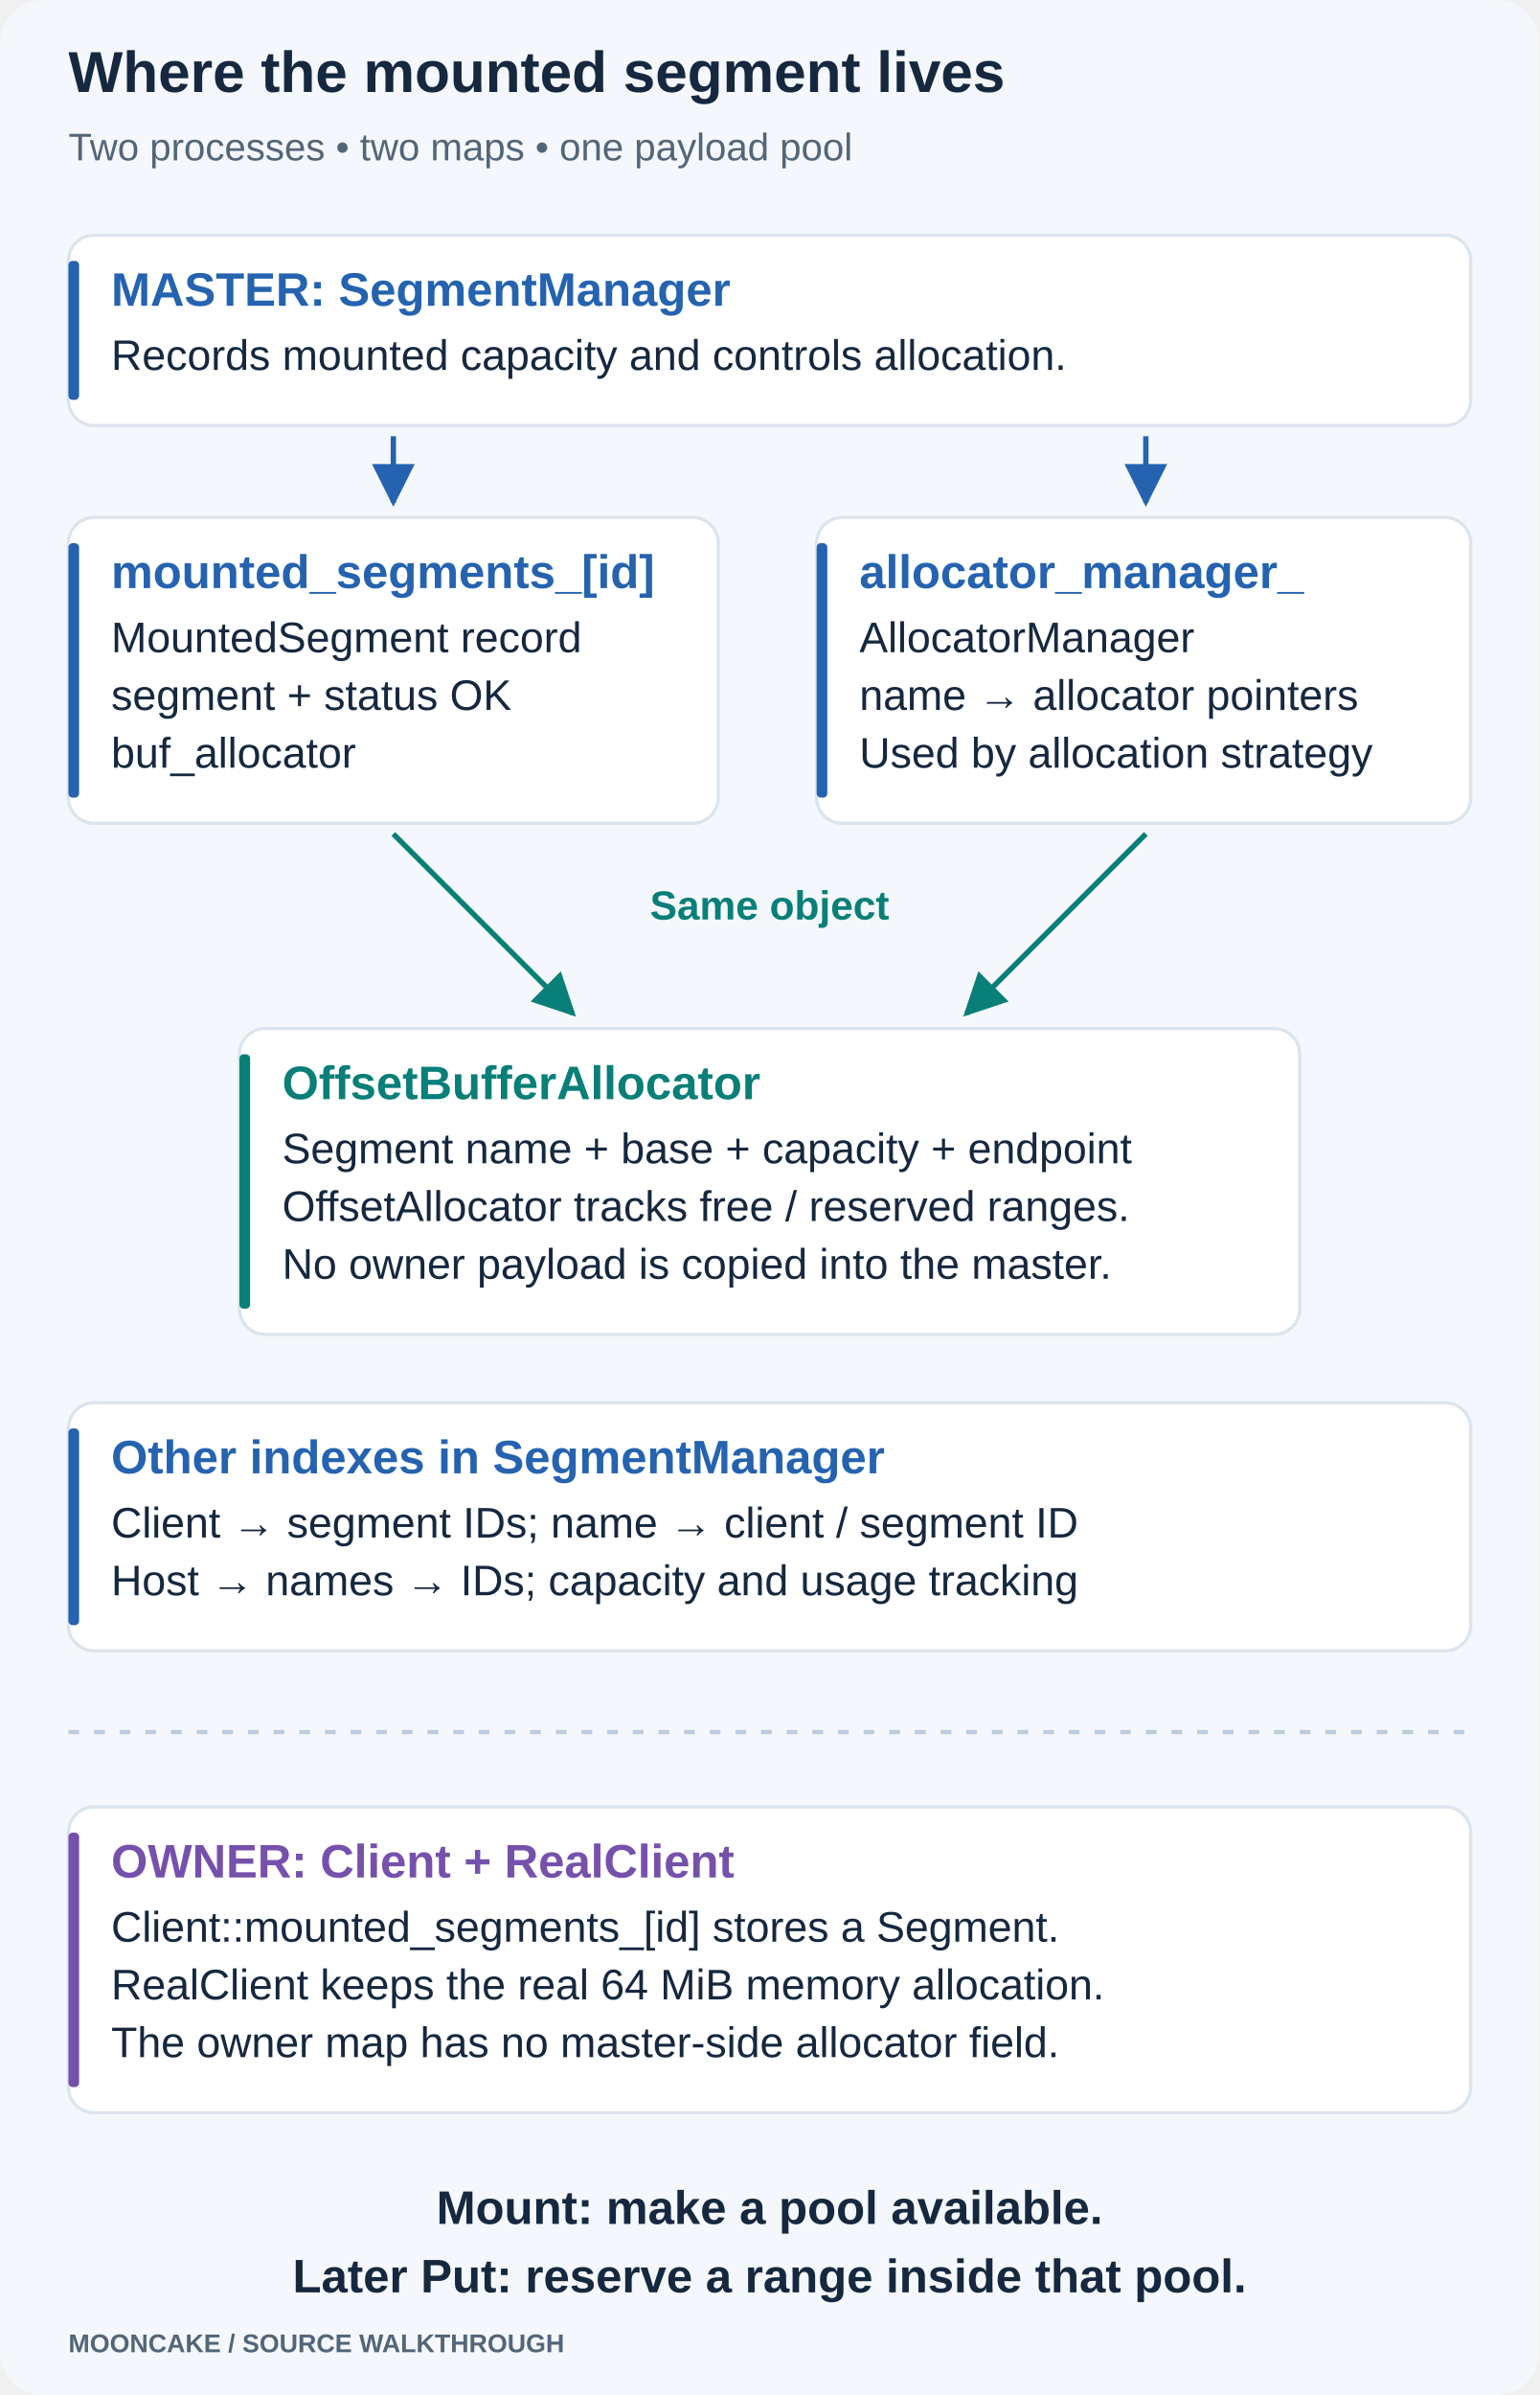
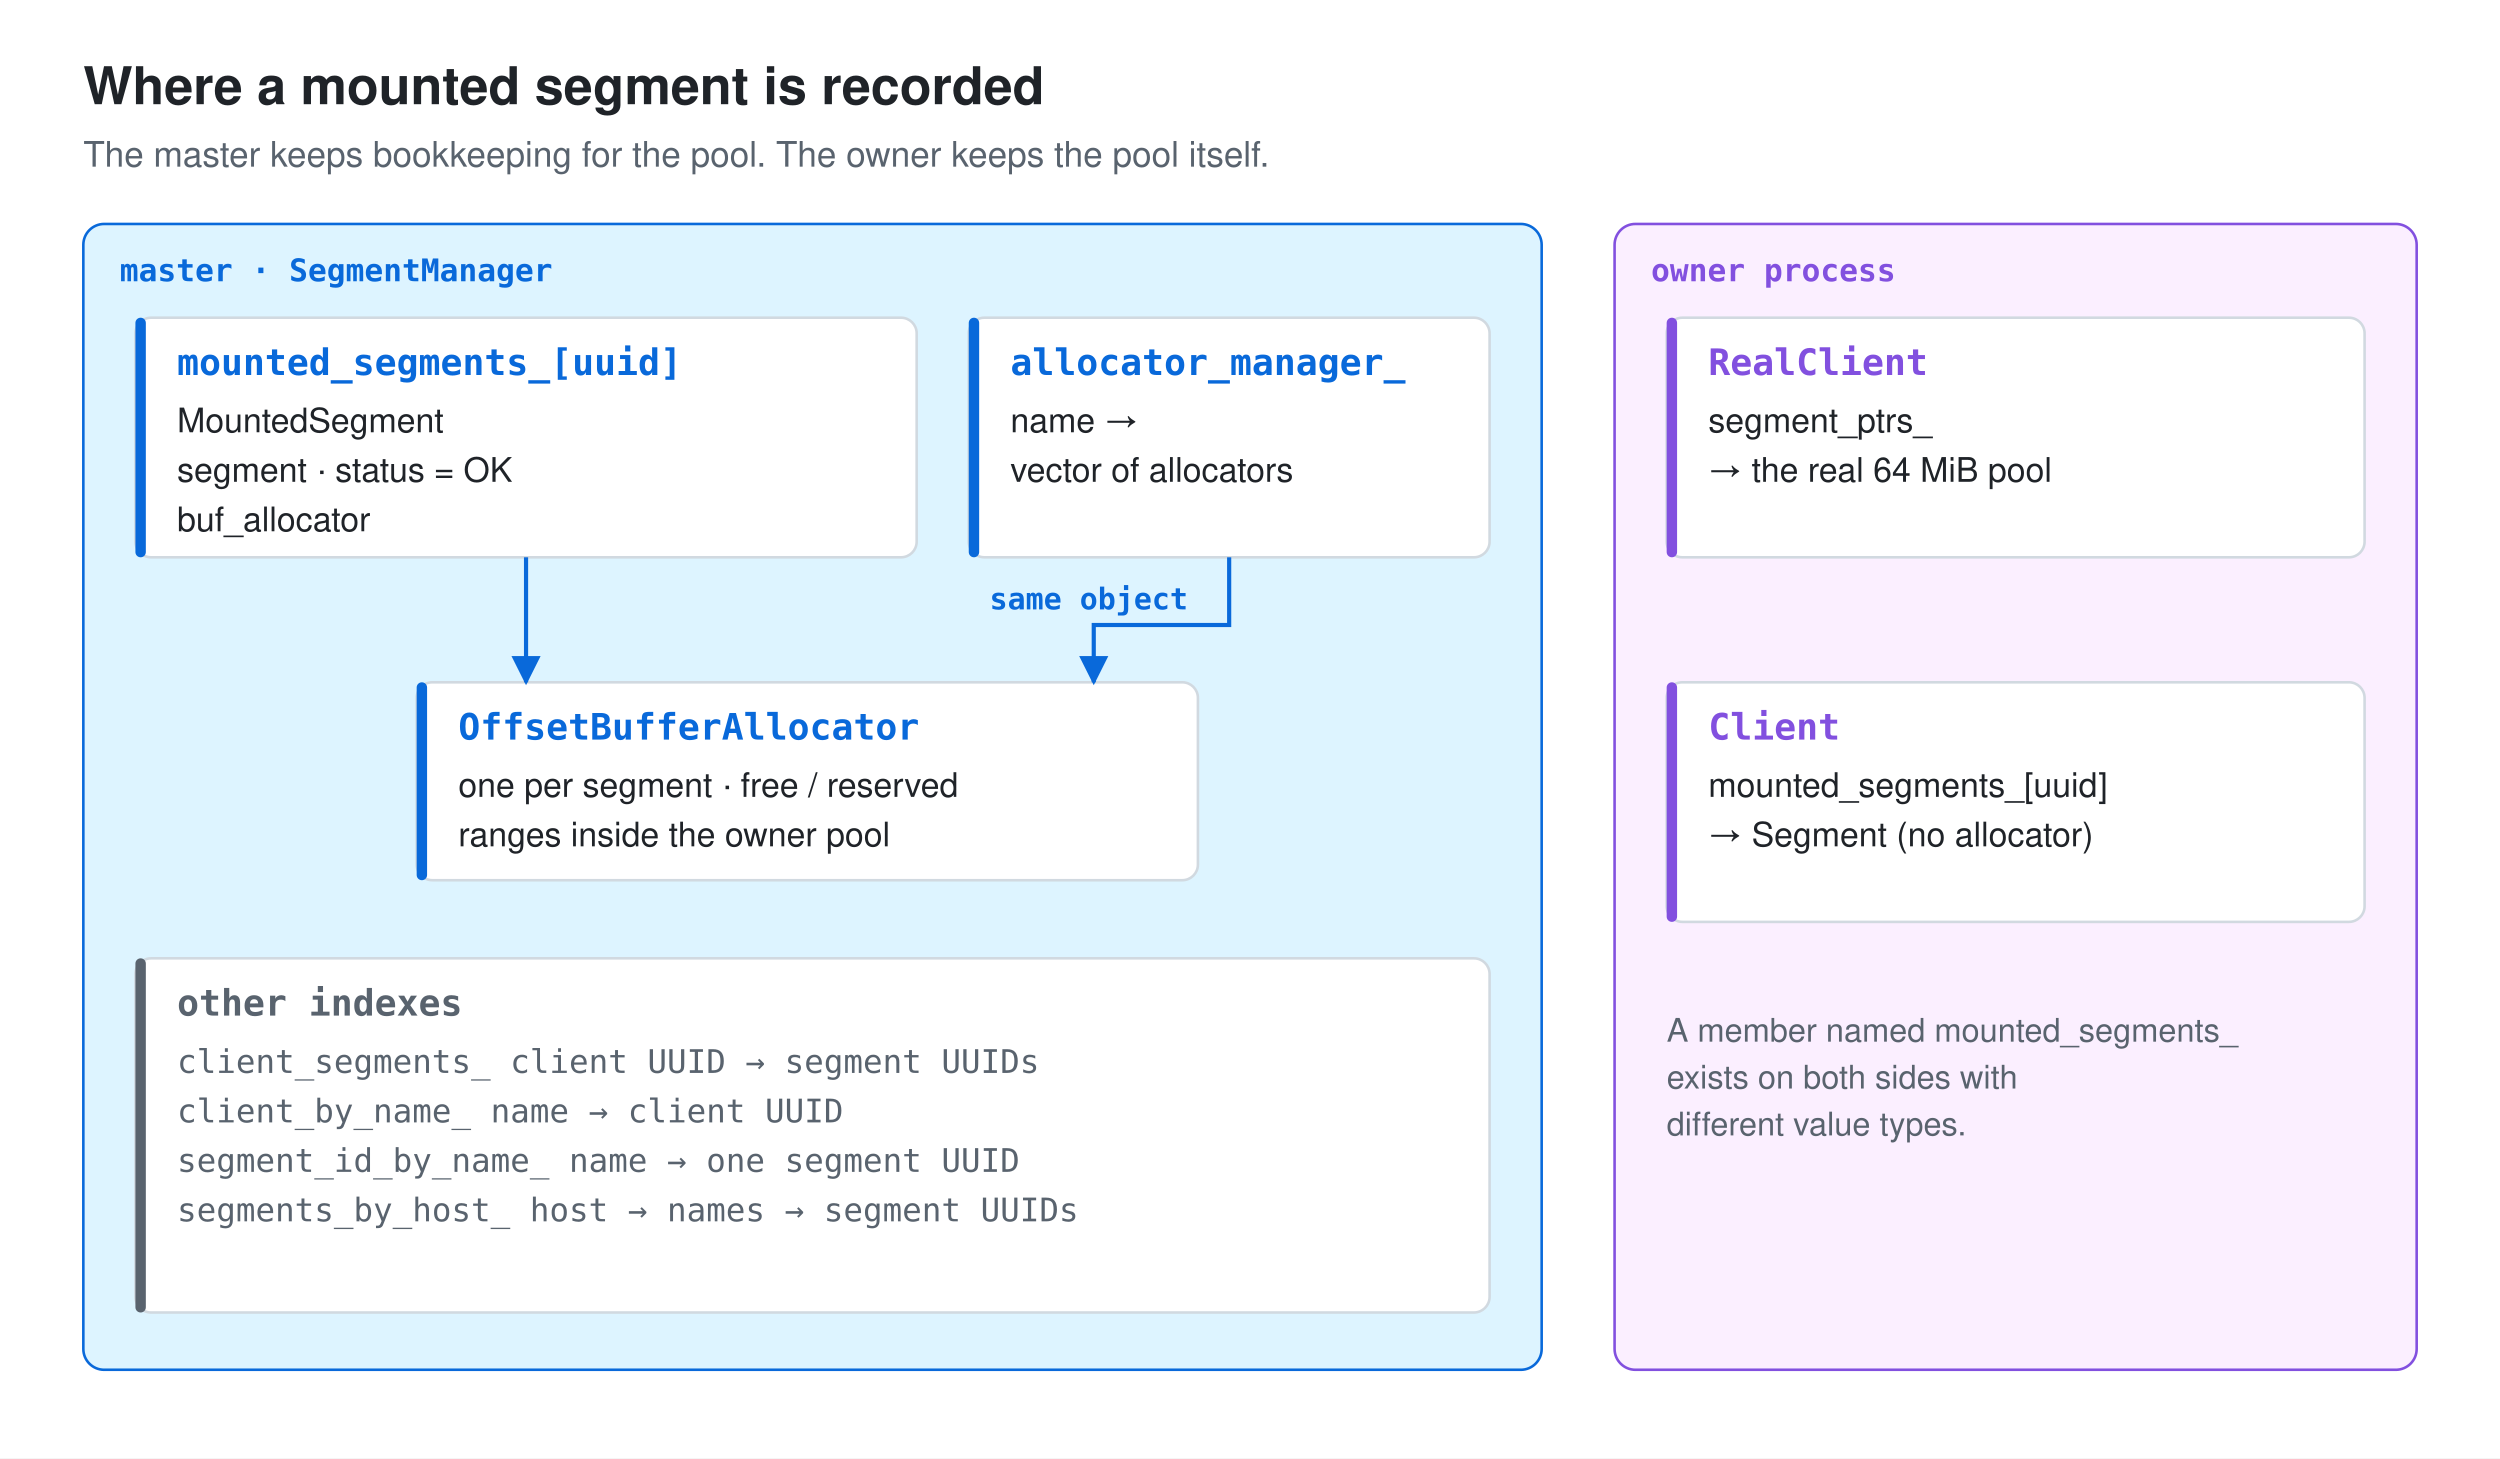
- <svg xmlns="http://www.w3.org/2000/svg" width="720" height="1120" viewBox="0 0 720 1120" role="img" aria-labelledby="title desc">
+ <svg xmlns="http://www.w3.org/2000/svg" width="960" height="560" viewBox="0 0 960 560" role="img" aria-labelledby="t d">
  <defs>
-     <marker id="arrow" viewBox="0 0 10 10" refX="9" refY="5" markerWidth="8" markerHeight="8" orient="auto-start-reverse">
-       <path d="M 0 0 L 10 5 L 0 10 z" fill="context-stroke" />
+     <marker id="a-0969da" viewBox="0 0 10 10" refX="9" refY="5" markerWidth="7" markerHeight="7" orient="auto-start-reverse">
+       <path d="M 0 0 L 10 5 L 0 10 z" fill="#0969da" />
+     </marker>
+     <marker id="a-8250df" viewBox="0 0 10 10" refX="9" refY="5" markerWidth="7" markerHeight="7" orient="auto-start-reverse">
+       <path d="M 0 0 L 10 5 L 0 10 z" fill="#8250df" />
+     </marker>
+     <marker id="a-1a7f37" viewBox="0 0 10 10" refX="9" refY="5" markerWidth="7" markerHeight="7" orient="auto-start-reverse">
+       <path d="M 0 0 L 10 5 L 0 10 z" fill="#1a7f37" />
+     </marker>
+     <marker id="a-bc4c00" viewBox="0 0 10 10" refX="9" refY="5" markerWidth="7" markerHeight="7" orient="auto-start-reverse">
+       <path d="M 0 0 L 10 5 L 0 10 z" fill="#bc4c00" />
+     </marker>
+     <marker id="a-59636e" viewBox="0 0 10 10" refX="9" refY="5" markerWidth="7" markerHeight="7" orient="auto-start-reverse">
+       <path d="M 0 0 L 10 5 L 0 10 z" fill="#59636e" />
+     </marker>
+     <marker id="a-d1d9e0" viewBox="0 0 10 10" refX="9" refY="5" markerWidth="7" markerHeight="7" orient="auto-start-reverse">
+       <path d="M 0 0 L 10 5 L 0 10 z" fill="#d1d9e0" />
    </marker>
  </defs>
-   <rect width="720" height="1120" rx="20" fill="#f4f7fb" />
-   <g font-family="Arial, Helvetica, sans-serif">
-     <text x="32" y="43" font-size="27" fill="#15283f" font-weight="700" text-anchor="start">Where the mounted segment lives</text>
-     <text x="32" y="75" font-size="18" fill="#536579" font-weight="400" text-anchor="start">Two processes • two maps • one payload pool</text>
-     <rect x="32" y="110" width="656" height="89" rx="12" fill="white" stroke="#dce4ee" stroke-width="1.5" />
-     <rect x="32" y="122" width="5" height="65" rx="2" fill="#2563b0" />
-     <text x="52" y="143" font-size="22" fill="#2563b0" font-weight="700" text-anchor="start">MASTER: SegmentManager</text>
-     <text x="52" y="173" font-size="20" fill="#15283f" font-weight="400" text-anchor="start">Records mounted capacity and controls allocation.</text>
-     <path d="M 184 204 L 184 235" fill="none" stroke="#2563b0" stroke-width="2.5" marker-end="url(#arrow)" />
-     <path d="M 536 204 L 536 235" fill="none" stroke="#2563b0" stroke-width="2.5" marker-end="url(#arrow)" />
-     <rect x="32" y="242" width="304" height="143" rx="12" fill="white" stroke="#dce4ee" stroke-width="1.5" />
-     <rect x="32" y="254" width="5" height="119" rx="2" fill="#2563b0" />
-     <text x="52" y="275" font-size="22" fill="#2563b0" font-weight="700" text-anchor="start">mounted_segments_[id]</text>
-     <text x="52" y="305" font-size="20" fill="#15283f" font-weight="400" text-anchor="start">MountedSegment record</text>
-     <text x="52" y="332" font-size="20" fill="#15283f" font-weight="400" text-anchor="start">segment + status OK</text>
-     <text x="52" y="359" font-size="20" fill="#15283f" font-weight="400" text-anchor="start">buf_allocator</text>
-     <rect x="382" y="242" width="306" height="143" rx="12" fill="white" stroke="#dce4ee" stroke-width="1.5" />
-     <rect x="382" y="254" width="5" height="119" rx="2" fill="#2563b0" />
-     <text x="402" y="275" font-size="22" fill="#2563b0" font-weight="700" text-anchor="start">allocator_manager_</text>
-     <text x="402" y="305" font-size="20" fill="#15283f" font-weight="400" text-anchor="start">AllocatorManager</text>
-     <text x="402" y="332" font-size="20" fill="#15283f" font-weight="400" text-anchor="start">name → allocator pointers</text>
-     <text x="402" y="359" font-size="20" fill="#15283f" font-weight="400" text-anchor="start">Used by allocation strategy</text>
-     <path d="M 184 390 L 268 474" fill="none" stroke="#087f78" stroke-width="2.5" marker-end="url(#arrow)" />
-     <path d="M 536 390 L 452 474" fill="none" stroke="#087f78" stroke-width="2.5" marker-end="url(#arrow)" />
-     <text x="360" y="430" font-size="19" fill="#087f78" font-weight="700" text-anchor="middle">Same object</text>
-     <rect x="112" y="481" width="496" height="143" rx="12" fill="white" stroke="#dce4ee" stroke-width="1.5" />
-     <rect x="112" y="493" width="5" height="119" rx="2" fill="#087f78" />
-     <text x="132" y="514" font-size="22" fill="#087f78" font-weight="700" text-anchor="start">OffsetBufferAllocator</text>
-     <text x="132" y="544" font-size="20" fill="#15283f" font-weight="400" text-anchor="start">Segment name + base + capacity + endpoint</text>
-     <text x="132" y="571" font-size="20" fill="#15283f" font-weight="400" text-anchor="start">OffsetAllocator tracks free / reserved ranges.</text>
-     <text x="132" y="598" font-size="20" fill="#15283f" font-weight="400" text-anchor="start">No owner payload is copied into the master.</text>
-     <rect x="32" y="656" width="656" height="116" rx="12" fill="white" stroke="#dce4ee" stroke-width="1.5" />
-     <rect x="32" y="668" width="5" height="92" rx="2" fill="#2563b0" />
-     <text x="52" y="689" font-size="22" fill="#2563b0" font-weight="700" text-anchor="start">Other indexes in SegmentManager</text>
-     <text x="52" y="719" font-size="20" fill="#15283f" font-weight="400" text-anchor="start">Client → segment IDs; name → client / segment ID</text>
-     <text x="52" y="746" font-size="20" fill="#15283f" font-weight="400" text-anchor="start">Host → names → IDs; capacity and usage tracking</text>
-     <path d="M 32 810 L 688 810" stroke="#bdcbdc" stroke-width="2" stroke-dasharray="5 7" />
-     <rect x="32" y="845" width="656" height="143" rx="12" fill="white" stroke="#dce4ee" stroke-width="1.5" />
-     <rect x="32" y="857" width="5" height="119" rx="2" fill="#7651ac" />
-     <text x="52" y="878" font-size="22" fill="#7651ac" font-weight="700" text-anchor="start">OWNER: Client + RealClient</text>
-     <text x="52" y="908" font-size="20" fill="#15283f" font-weight="400" text-anchor="start">Client::mounted_segments_[id] stores a Segment.</text>
-     <text x="52" y="935" font-size="20" fill="#15283f" font-weight="400" text-anchor="start">RealClient keeps the real 64 MiB memory allocation.</text>
-     <text x="52" y="962" font-size="20" fill="#15283f" font-weight="400" text-anchor="start">The owner map has no master-side allocator field.</text>
-     <text x="360" y="1040" font-size="22" fill="#15283f" font-weight="700" text-anchor="middle">Mount: make a pool available.</text>
-     <text x="360" y="1072" font-size="22" fill="#15283f" font-weight="700" text-anchor="middle">Later Put: reserve a range inside that pool.</text>
-     <text x="32" y="1100" font-size="12" fill="#536579" font-weight="700" text-anchor="start">MOONCAKE  /  SOURCE WALKTHROUGH</text>
-   </g>
+   <rect width="960" height="560" fill="#ffffff" />
+   <text x="32.0" y="40.0" font-family="IBM Plex Sans, -apple-system, Helvetica Neue, Helvetica, Arial, sans-serif" font-size="20" fill="#1f2328" font-weight="600" text-anchor="start">Where a mounted segment is recorded</text>
+   <text x="32.0" y="64.0" font-family="IBM Plex Sans, -apple-system, Helvetica Neue, Helvetica, Arial, sans-serif" font-size="13.5" fill="#59636e" font-weight="400" text-anchor="start">The master keeps bookkeeping for the pool. The owner keeps the pool itself.</text>
+   <rect x="32.0" y="86.0" width="560.0" height="440.0" rx="8" fill="#ddf4ff" stroke="#0969da" stroke-width="1" />
+   <text x="46.0" y="108.0" font-family="JetBrains Mono, SFMono-Regular, Menlo, Consolas, monospace" font-size="12" fill="#0969da" font-weight="700" text-anchor="start">master · SegmentManager</text>
+   <rect x="52.0" y="122.0" width="300.0" height="92.0" rx="6" fill="#ffffff" stroke="#d1d9e0" stroke-width="1" />
+   <rect x="52.0" y="122.0" width="4" height="92.0" rx="2" fill="#0969da" />
+   <text x="68.0" y="144.0" font-family="JetBrains Mono, SFMono-Regular, Menlo, Consolas, monospace" font-size="14" fill="#0969da" font-weight="600" text-anchor="start">mounted_segments_[uuid]</text>
+   <text x="68.0" y="166.0" font-family="IBM Plex Sans, -apple-system, Helvetica Neue, Helvetica, Arial, sans-serif" font-size="13" fill="#1f2328" font-weight="400" text-anchor="start">MountedSegment</text>
+   <text x="68.0" y="185.0" font-family="IBM Plex Sans, -apple-system, Helvetica Neue, Helvetica, Arial, sans-serif" font-size="13" fill="#1f2328" font-weight="400" text-anchor="start">segment · status = OK</text>
+   <text x="68.0" y="204.0" font-family="IBM Plex Sans, -apple-system, Helvetica Neue, Helvetica, Arial, sans-serif" font-size="13" fill="#1f2328" font-weight="400" text-anchor="start">buf_allocator</text>
+   <rect x="372.0" y="122.0" width="200.0" height="92.0" rx="6" fill="#ffffff" stroke="#d1d9e0" stroke-width="1" />
+   <rect x="372.0" y="122.0" width="4" height="92.0" rx="2" fill="#0969da" />
+   <text x="388.0" y="144.0" font-family="JetBrains Mono, SFMono-Regular, Menlo, Consolas, monospace" font-size="14" fill="#0969da" font-weight="600" text-anchor="start">allocator_manager_</text>
+   <text x="388.0" y="166.0" font-family="IBM Plex Sans, -apple-system, Helvetica Neue, Helvetica, Arial, sans-serif" font-size="13" fill="#1f2328" font-weight="400" text-anchor="start">name →</text>
+   <text x="388.0" y="185.0" font-family="IBM Plex Sans, -apple-system, Helvetica Neue, Helvetica, Arial, sans-serif" font-size="13" fill="#1f2328" font-weight="400" text-anchor="start">vector of allocators</text>
+   <rect x="160.0" y="262.0" width="300.0" height="76.0" rx="6" fill="#ffffff" stroke="#d1d9e0" stroke-width="1" />
+   <rect x="160.0" y="262.0" width="4" height="76.0" rx="2" fill="#0969da" />
+   <text x="176.0" y="284.0" font-family="JetBrains Mono, SFMono-Regular, Menlo, Consolas, monospace" font-size="14" fill="#0969da" font-weight="600" text-anchor="start">OffsetBufferAllocator</text>
+   <text x="176.0" y="306.0" font-family="IBM Plex Sans, -apple-system, Helvetica Neue, Helvetica, Arial, sans-serif" font-size="13" fill="#1f2328" font-weight="400" text-anchor="start">one per segment · free / reserved</text>
+   <text x="176.0" y="325.0" font-family="IBM Plex Sans, -apple-system, Helvetica Neue, Helvetica, Arial, sans-serif" font-size="13" fill="#1f2328" font-weight="400" text-anchor="start">ranges inside the owner pool</text>
+   <path d="M 202.0 214.0 L 202.0 262.0" fill="none" stroke="#0969da" stroke-width="1.6" marker-end="url(#a-0969da)" />
+   <path d="M 472.0 214.0 L 472.0 240.0 L 420.0 240.0 L 420.0 262.0" fill="none" stroke="#0969da" stroke-width="1.6" marker-end="url(#a-0969da)" />
+   <text x="380.0" y="234.0" font-family="JetBrains Mono, SFMono-Regular, Menlo, Consolas, monospace" font-size="11.5" fill="#0969da" font-weight="600" text-anchor="start">same object</text>
+   <rect x="52.0" y="368.0" width="520.0" height="136.0" rx="6" fill="#ffffff" stroke="#d1d9e0" stroke-width="1" />
+   <rect x="52.0" y="368.0" width="4" height="136.0" rx="2" fill="#59636e" />
+   <text x="68.0" y="390.0" font-family="JetBrains Mono, SFMono-Regular, Menlo, Consolas, monospace" font-size="14" fill="#59636e" font-weight="600" text-anchor="start">other indexes</text>
+   <text x="68.0" y="412.0" font-family="JetBrains Mono, SFMono-Regular, Menlo, Consolas, monospace" font-size="12.5" fill="#59636e" font-weight="400" text-anchor="start">client_segments_      client UUID → segment UUIDs</text>
+   <text x="68.0" y="431.0" font-family="JetBrains Mono, SFMono-Regular, Menlo, Consolas, monospace" font-size="12.5" fill="#59636e" font-weight="400" text-anchor="start">client_by_name_       name → client UUID</text>
+   <text x="68.0" y="450.0" font-family="JetBrains Mono, SFMono-Regular, Menlo, Consolas, monospace" font-size="12.5" fill="#59636e" font-weight="400" text-anchor="start">segment_id_by_name_   name → one segment UUID</text>
+   <text x="68.0" y="469.0" font-family="JetBrains Mono, SFMono-Regular, Menlo, Consolas, monospace" font-size="12.5" fill="#59636e" font-weight="400" text-anchor="start">segments_by_host_     host → names → segment UUIDs</text>
+   <rect x="620.0" y="86.0" width="308.0" height="440.0" rx="8" fill="#fbefff" stroke="#8250df" stroke-width="1" />
+   <text x="634.0" y="108.0" font-family="JetBrains Mono, SFMono-Regular, Menlo, Consolas, monospace" font-size="12" fill="#8250df" font-weight="700" text-anchor="start">owner process</text>
+   <rect x="640.0" y="122.0" width="268.0" height="92.0" rx="6" fill="#ffffff" stroke="#d1d9e0" stroke-width="1" />
+   <rect x="640.0" y="122.0" width="4" height="92.0" rx="2" fill="#8250df" />
+   <text x="656.0" y="144.0" font-family="JetBrains Mono, SFMono-Regular, Menlo, Consolas, monospace" font-size="14" fill="#8250df" font-weight="600" text-anchor="start">RealClient</text>
+   <text x="656.0" y="166.0" font-family="IBM Plex Sans, -apple-system, Helvetica Neue, Helvetica, Arial, sans-serif" font-size="13" fill="#1f2328" font-weight="400" text-anchor="start">segment_ptrs_</text>
+   <text x="656.0" y="185.0" font-family="IBM Plex Sans, -apple-system, Helvetica Neue, Helvetica, Arial, sans-serif" font-size="13" fill="#1f2328" font-weight="400" text-anchor="start">→ the real 64 MiB pool</text>
+   <rect x="640.0" y="262.0" width="268.0" height="92.0" rx="6" fill="#ffffff" stroke="#d1d9e0" stroke-width="1" />
+   <rect x="640.0" y="262.0" width="4" height="92.0" rx="2" fill="#8250df" />
+   <text x="656.0" y="284.0" font-family="JetBrains Mono, SFMono-Regular, Menlo, Consolas, monospace" font-size="14" fill="#8250df" font-weight="600" text-anchor="start">Client</text>
+   <text x="656.0" y="306.0" font-family="IBM Plex Sans, -apple-system, Helvetica Neue, Helvetica, Arial, sans-serif" font-size="13" fill="#1f2328" font-weight="400" text-anchor="start">mounted_segments_[uuid]</text>
+   <text x="656.0" y="325.0" font-family="IBM Plex Sans, -apple-system, Helvetica Neue, Helvetica, Arial, sans-serif" font-size="13" fill="#1f2328" font-weight="400" text-anchor="start">→ Segment (no allocator)</text>
+   <text x="640.0" y="400.0" font-family="IBM Plex Sans, -apple-system, Helvetica Neue, Helvetica, Arial, sans-serif" font-size="12.5" fill="#59636e" font-weight="400" text-anchor="start">A member named mounted_segments_</text>
+   <text x="640.0" y="418.0" font-family="IBM Plex Sans, -apple-system, Helvetica Neue, Helvetica, Arial, sans-serif" font-size="12.5" fill="#59636e" font-weight="400" text-anchor="start">exists on both sides with</text>
+   <text x="640.0" y="436.0" font-family="IBM Plex Sans, -apple-system, Helvetica Neue, Helvetica, Arial, sans-serif" font-size="12.5" fill="#59636e" font-weight="400" text-anchor="start">different value types.</text>
</svg>
